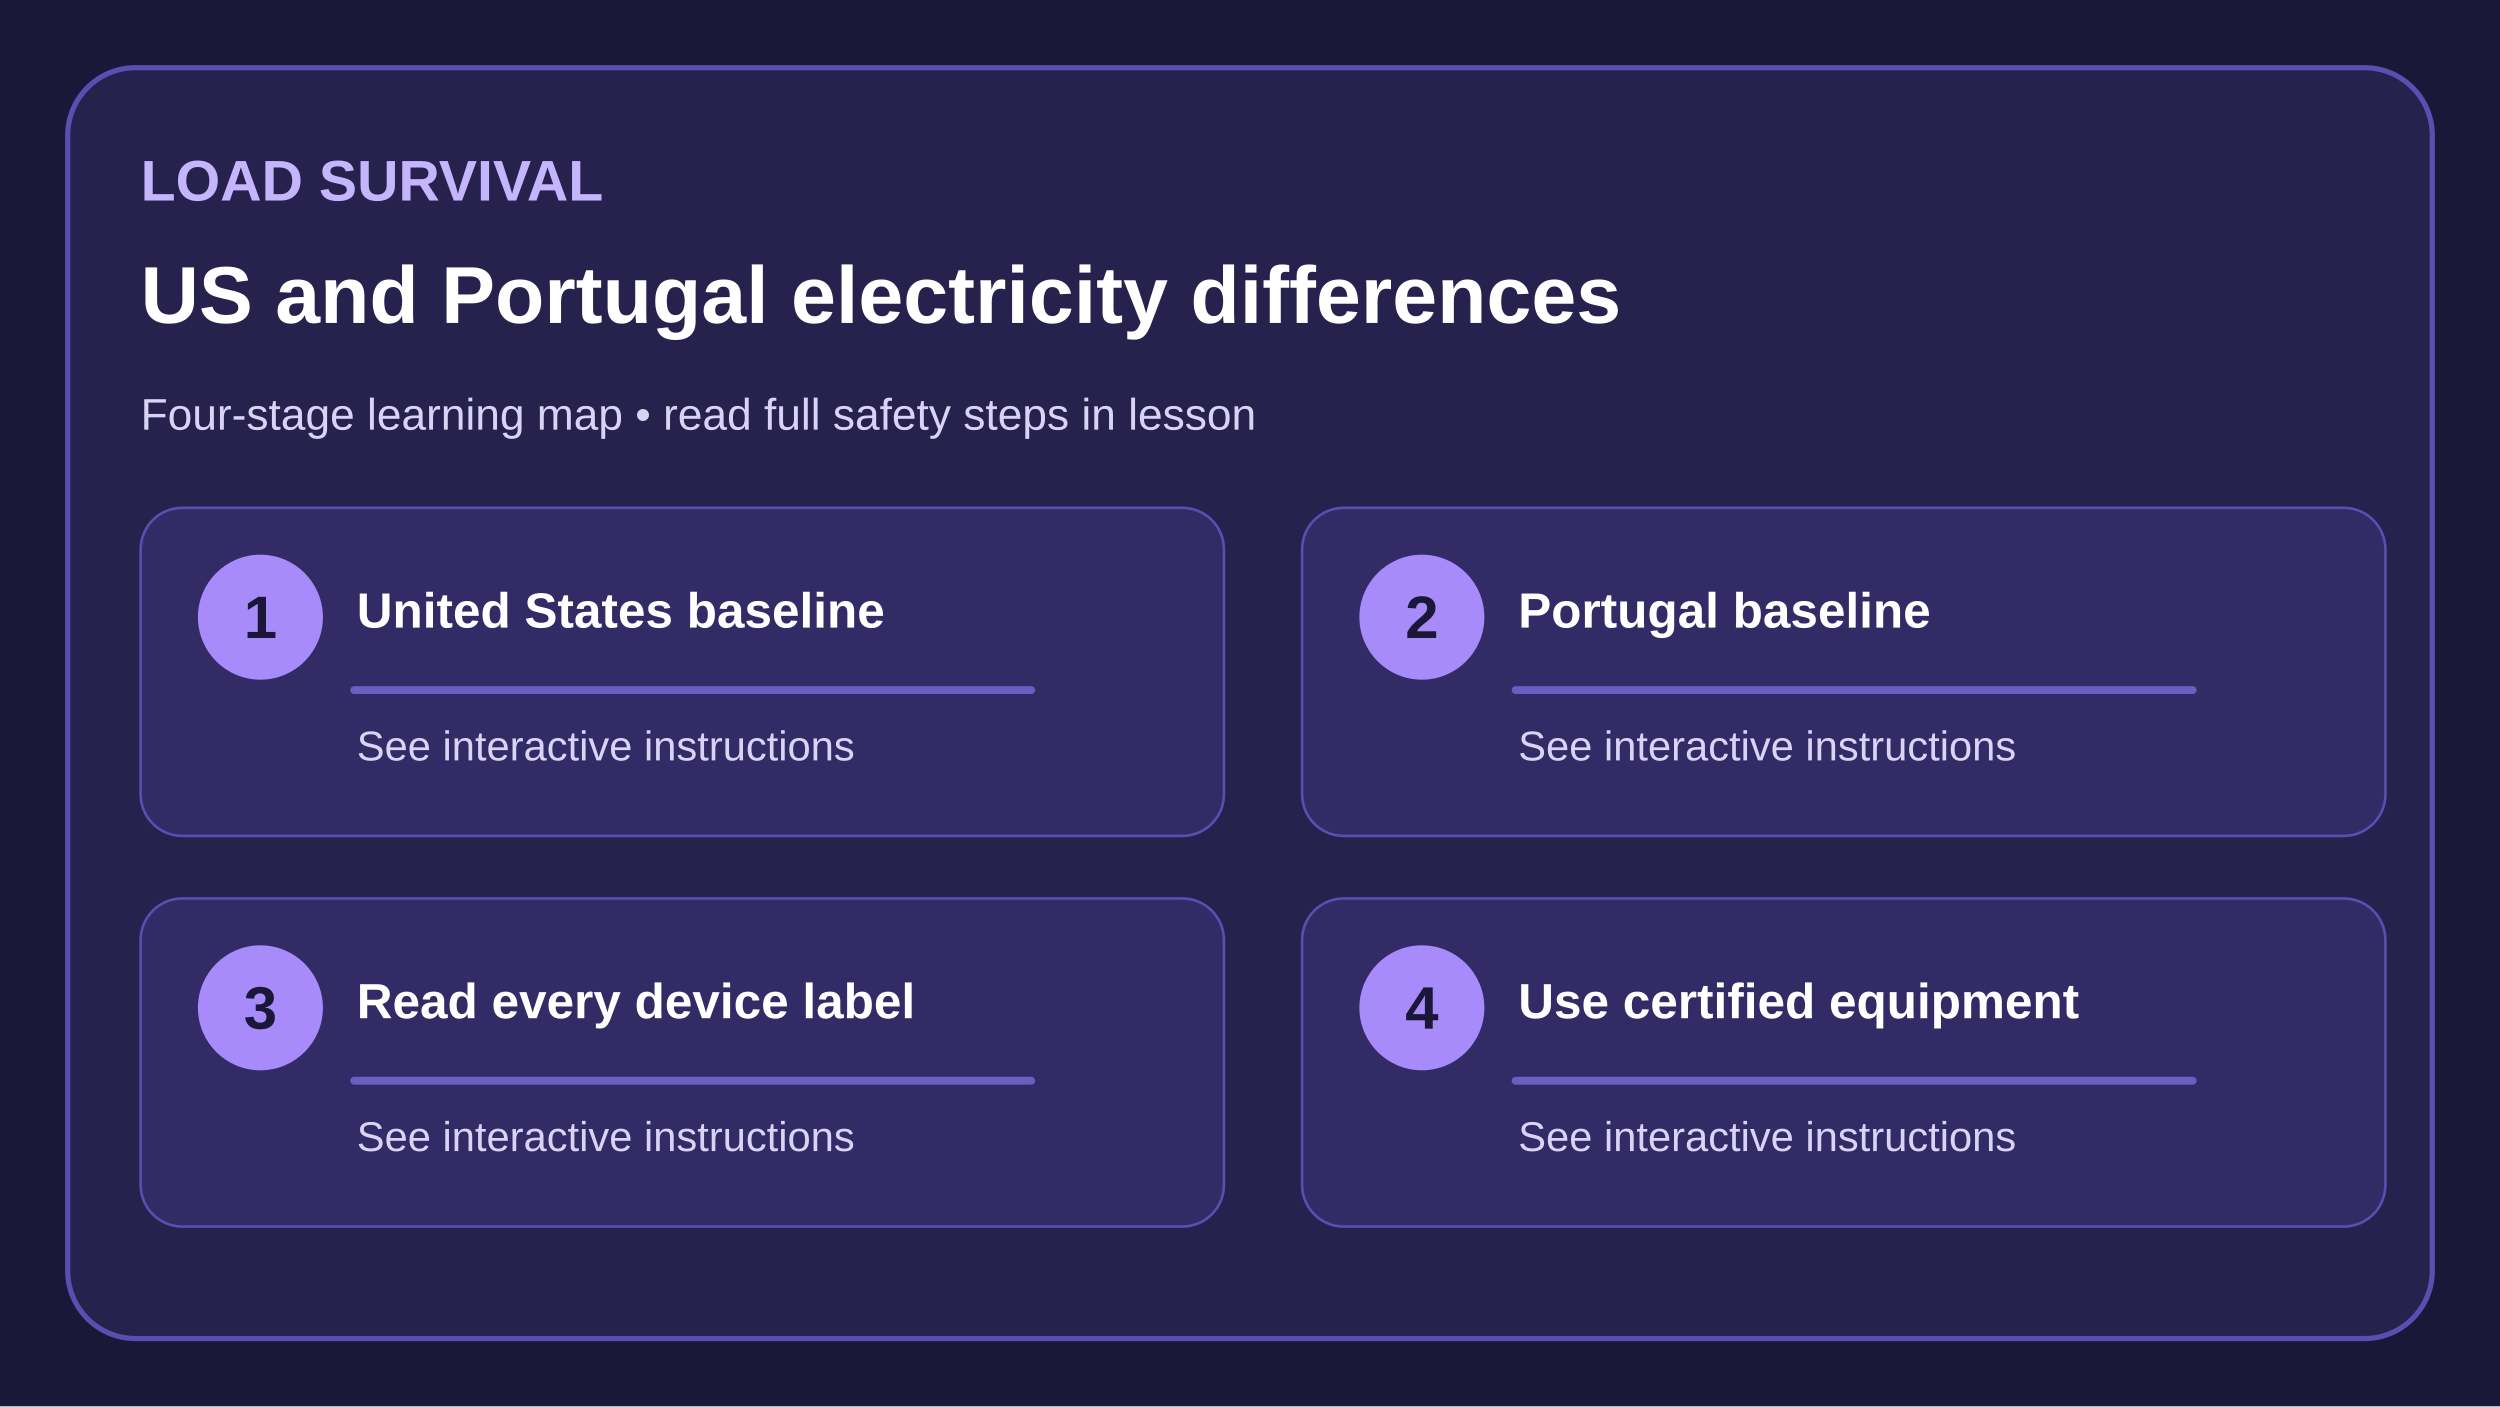
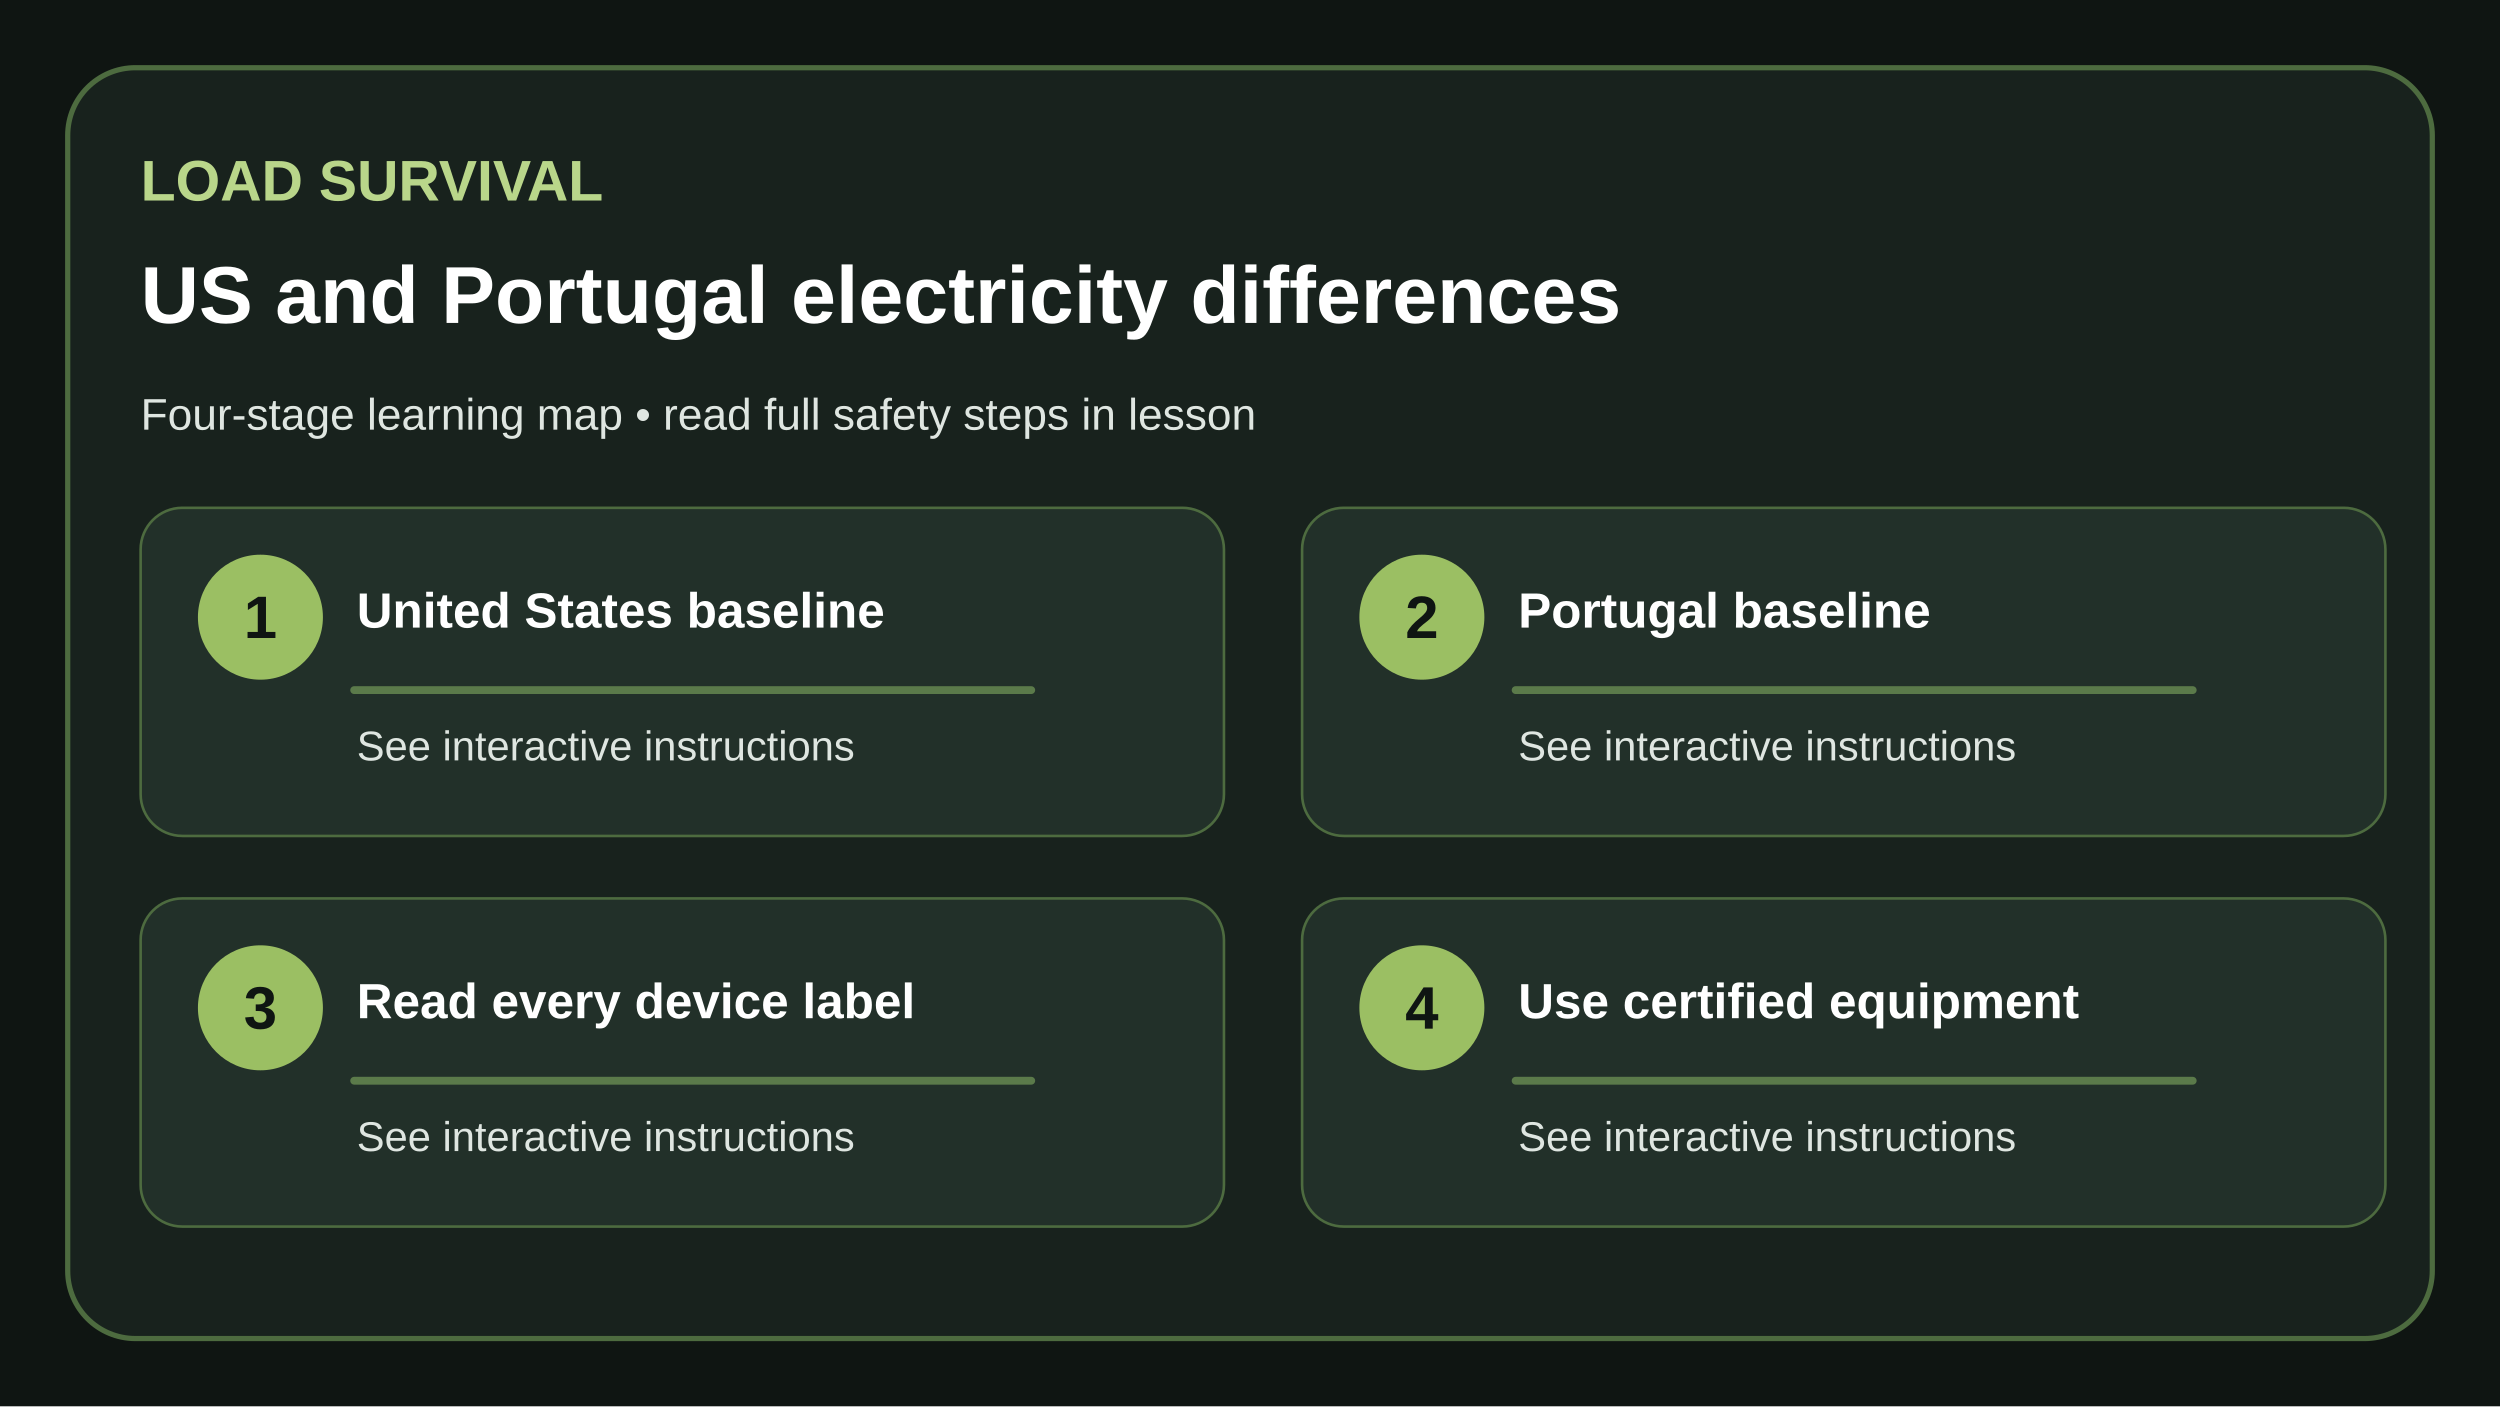
<svg xmlns="http://www.w3.org/2000/svg" width="960" height="540" viewBox="0 0 960 540" role="img" aria-label="Four stages for US and Portugal electricity differences">
-   <rect width="960" height="540" fill="#1a1738" />
-   <rect x="26" y="26" width="908" height="488" rx="26" fill="#26214d" stroke="#5a4fb0" stroke-width="2" />
-   <text x="54" y="77" fill="#c4b5fd" font-family="Arial,sans-serif" font-size="22" font-weight="bold">LOAD SURVIVAL</text>
+   <rect width="960" height="540" fill="#0f1512" />
+   <rect x="26" y="26" width="908" height="488" rx="26" fill="#18221d" stroke="#4d6b3f" stroke-width="2" />
+   <text x="54" y="77" fill="#b9d68a" font-family="Arial,sans-serif" font-size="22" font-weight="bold">LOAD SURVIVAL</text>
  <text x="54" y="124" fill="white" font-family="Arial,sans-serif" font-size="31" font-weight="bold">US and Portugal electricity differences</text>
-   <text x="54" y="165" fill="#d9d4f5" font-family="Arial,sans-serif" font-size="17">Four-stage learning map • read full safety steps in lesson</text>
-   <rect x="54" y="195" width="416" height="126" rx="16" fill="#322b66" stroke="#5a4fb0" />
-   <circle cx="100" cy="237" r="24" fill="#a78bfa" />
-   <text x="100" y="245" text-anchor="middle" fill="#1a1738" font-family="Arial" font-size="23" font-weight="bold">1</text>
+   <text x="54" y="165" fill="#dfe6e1" font-family="Arial,sans-serif" font-size="17">Four-stage learning map • read full safety steps in lesson</text>
+   <rect x="54" y="195" width="416" height="126" rx="16" fill="#223029" stroke="#4d6b3f" />
+   <circle cx="100" cy="237" r="24" fill="#9bbf63" />
+   <text x="100" y="245" text-anchor="middle" fill="#0f1512" font-family="Arial" font-size="23" font-weight="bold">1</text>
  <text x="137" y="241" fill="#fff" font-family="Arial" font-size="19" font-weight="bold">United States baseline</text>
-   <path d="M136 265 h260" stroke="#6a5fc0" stroke-width="3" stroke-linecap="round" />
-   <text x="137" y="292" fill="#d9d4f5" font-size="16" font-family="Arial">See interactive instructions</text>
-   <rect x="500" y="195" width="416" height="126" rx="16" fill="#322b66" stroke="#5a4fb0" />
-   <circle cx="546" cy="237" r="24" fill="#a78bfa" />
-   <text x="546" y="245" text-anchor="middle" fill="#1a1738" font-family="Arial" font-size="23" font-weight="bold">2</text>
+   <path d="M136 265 h260" stroke="#5b7a4a" stroke-width="3" stroke-linecap="round" />
+   <text x="137" y="292" fill="#dfe6e1" font-size="16" font-family="Arial">See interactive instructions</text>
+   <rect x="500" y="195" width="416" height="126" rx="16" fill="#223029" stroke="#4d6b3f" />
+   <circle cx="546" cy="237" r="24" fill="#9bbf63" />
+   <text x="546" y="245" text-anchor="middle" fill="#0f1512" font-family="Arial" font-size="23" font-weight="bold">2</text>
  <text x="583" y="241" fill="#fff" font-family="Arial" font-size="19" font-weight="bold">Portugal baseline</text>
-   <path d="M582 265 h260" stroke="#6a5fc0" stroke-width="3" stroke-linecap="round" />
-   <text x="583" y="292" fill="#d9d4f5" font-size="16" font-family="Arial">See interactive instructions</text>
-   <rect x="54" y="345" width="416" height="126" rx="16" fill="#322b66" stroke="#5a4fb0" />
-   <circle cx="100" cy="387" r="24" fill="#a78bfa" />
-   <text x="100" y="395" text-anchor="middle" fill="#1a1738" font-family="Arial" font-size="23" font-weight="bold">3</text>
+   <path d="M582 265 h260" stroke="#5b7a4a" stroke-width="3" stroke-linecap="round" />
+   <text x="583" y="292" fill="#dfe6e1" font-size="16" font-family="Arial">See interactive instructions</text>
+   <rect x="54" y="345" width="416" height="126" rx="16" fill="#223029" stroke="#4d6b3f" />
+   <circle cx="100" cy="387" r="24" fill="#9bbf63" />
+   <text x="100" y="395" text-anchor="middle" fill="#0f1512" font-family="Arial" font-size="23" font-weight="bold">3</text>
  <text x="137" y="391" fill="#fff" font-family="Arial" font-size="19" font-weight="bold">Read every device label</text>
-   <path d="M136 415 h260" stroke="#6a5fc0" stroke-width="3" stroke-linecap="round" />
-   <text x="137" y="442" fill="#d9d4f5" font-size="16" font-family="Arial">See interactive instructions</text>
-   <rect x="500" y="345" width="416" height="126" rx="16" fill="#322b66" stroke="#5a4fb0" />
-   <circle cx="546" cy="387" r="24" fill="#a78bfa" />
-   <text x="546" y="395" text-anchor="middle" fill="#1a1738" font-family="Arial" font-size="23" font-weight="bold">4</text>
+   <path d="M136 415 h260" stroke="#5b7a4a" stroke-width="3" stroke-linecap="round" />
+   <text x="137" y="442" fill="#dfe6e1" font-size="16" font-family="Arial">See interactive instructions</text>
+   <rect x="500" y="345" width="416" height="126" rx="16" fill="#223029" stroke="#4d6b3f" />
+   <circle cx="546" cy="387" r="24" fill="#9bbf63" />
+   <text x="546" y="395" text-anchor="middle" fill="#0f1512" font-family="Arial" font-size="23" font-weight="bold">4</text>
  <text x="583" y="391" fill="#fff" font-family="Arial" font-size="19" font-weight="bold">Use certified equipment</text>
-   <path d="M582 415 h260" stroke="#6a5fc0" stroke-width="3" stroke-linecap="round" />
-   <text x="583" y="442" fill="#d9d4f5" font-size="16" font-family="Arial">See interactive instructions</text>
+   <path d="M582 415 h260" stroke="#5b7a4a" stroke-width="3" stroke-linecap="round" />
+   <text x="583" y="442" fill="#dfe6e1" font-size="16" font-family="Arial">See interactive instructions</text>
</svg>
